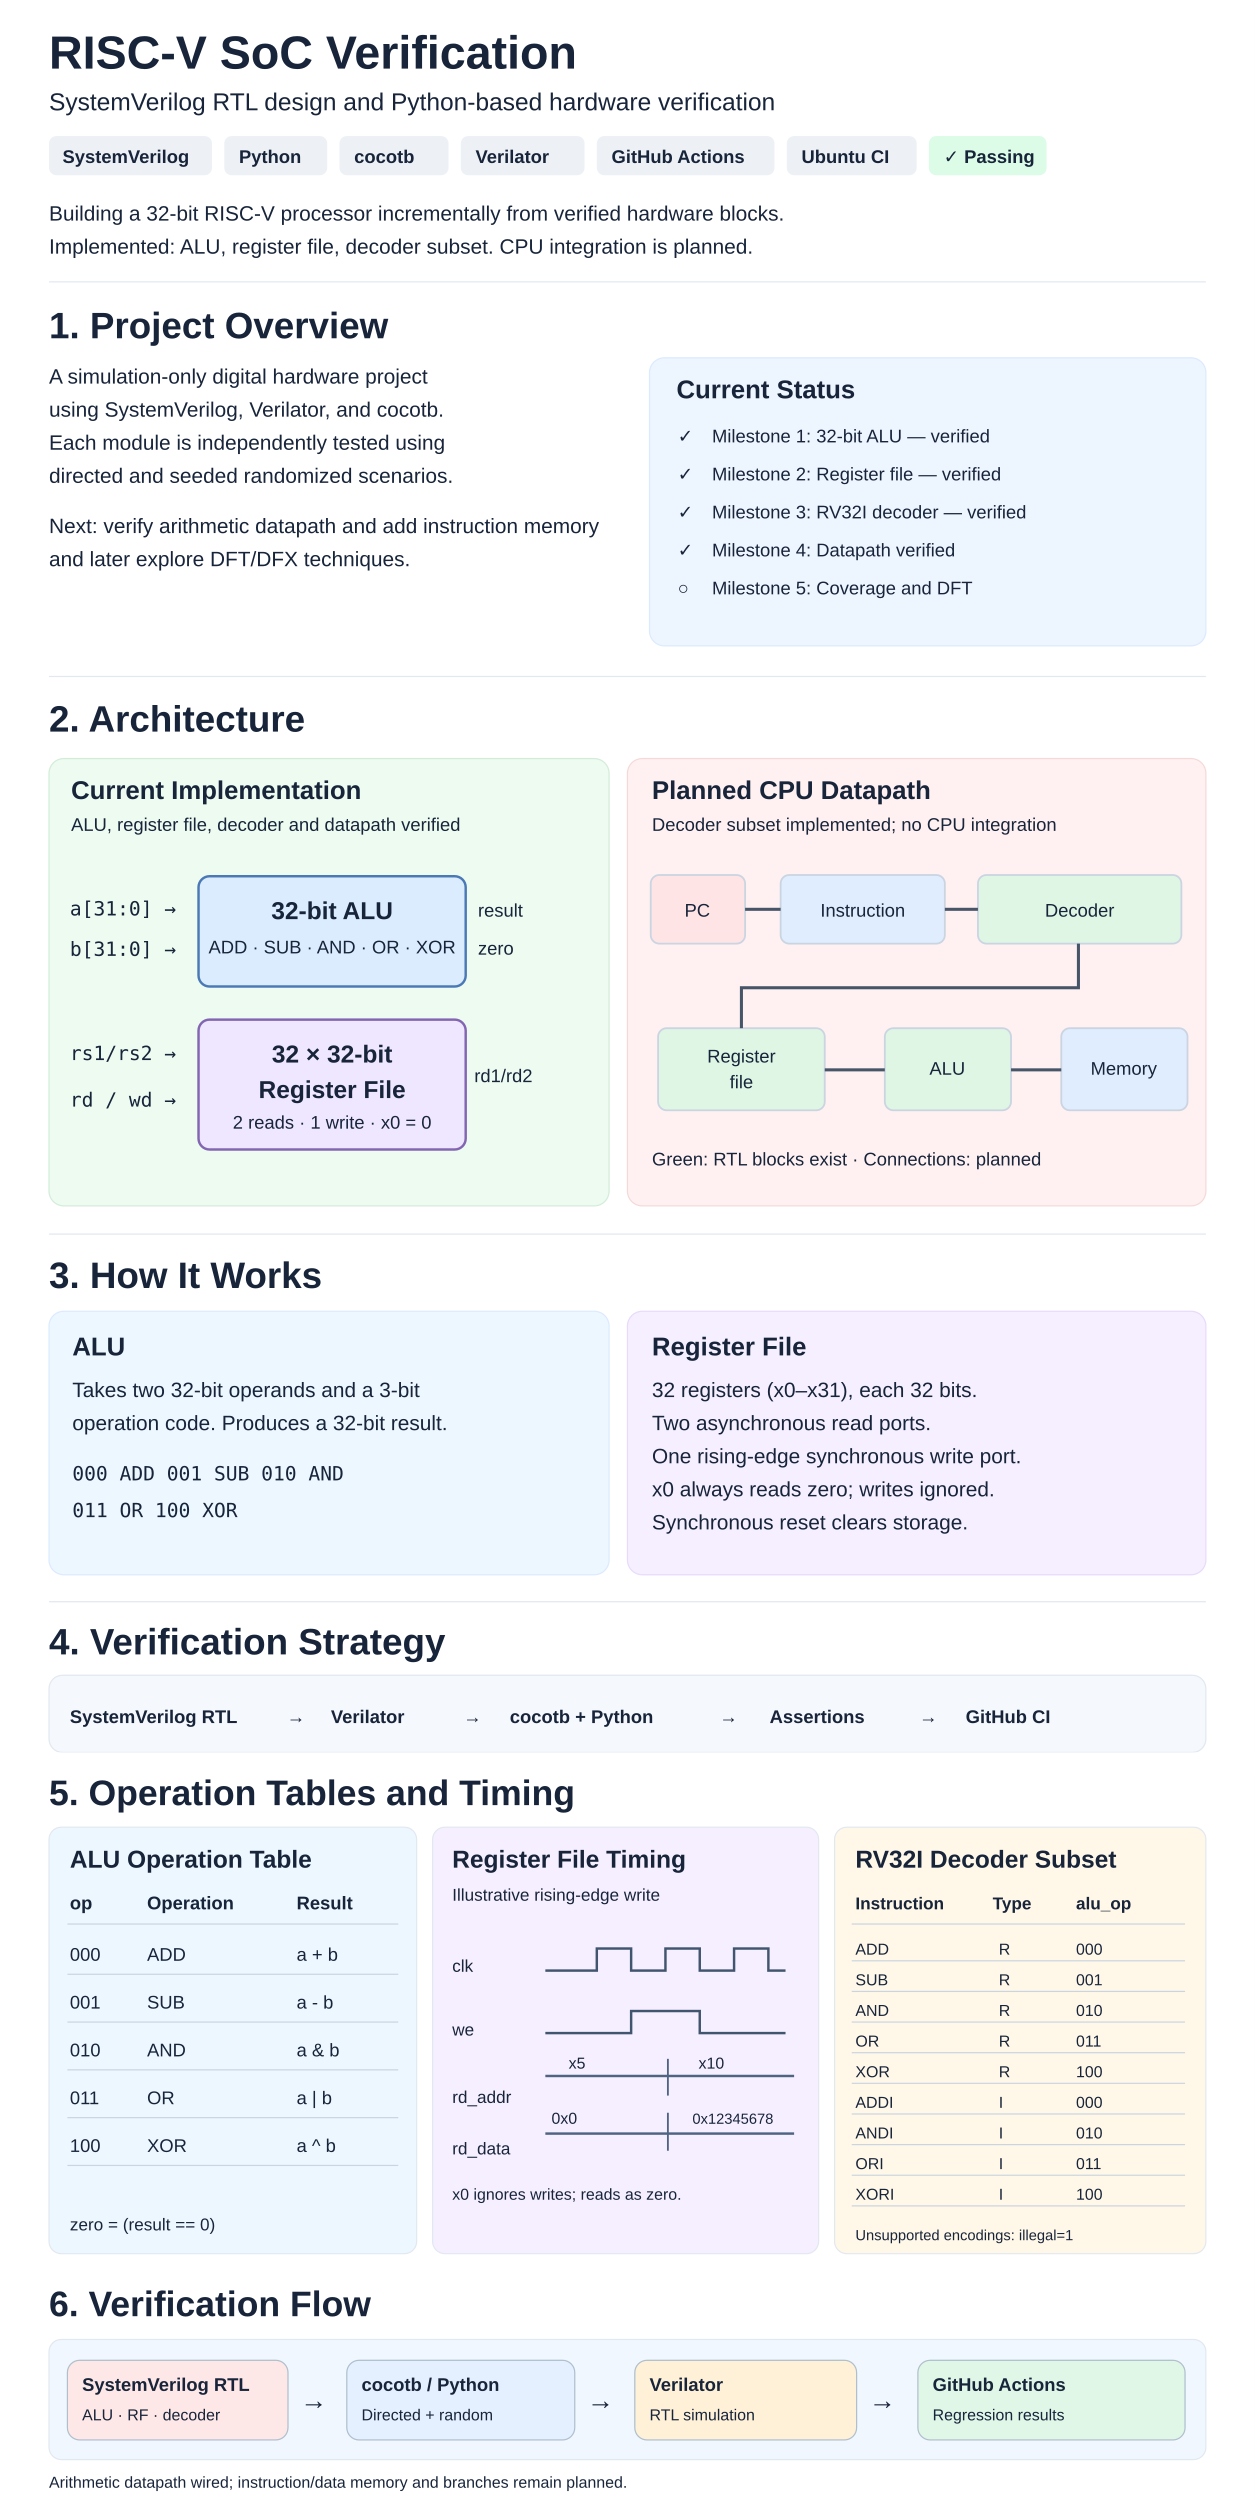
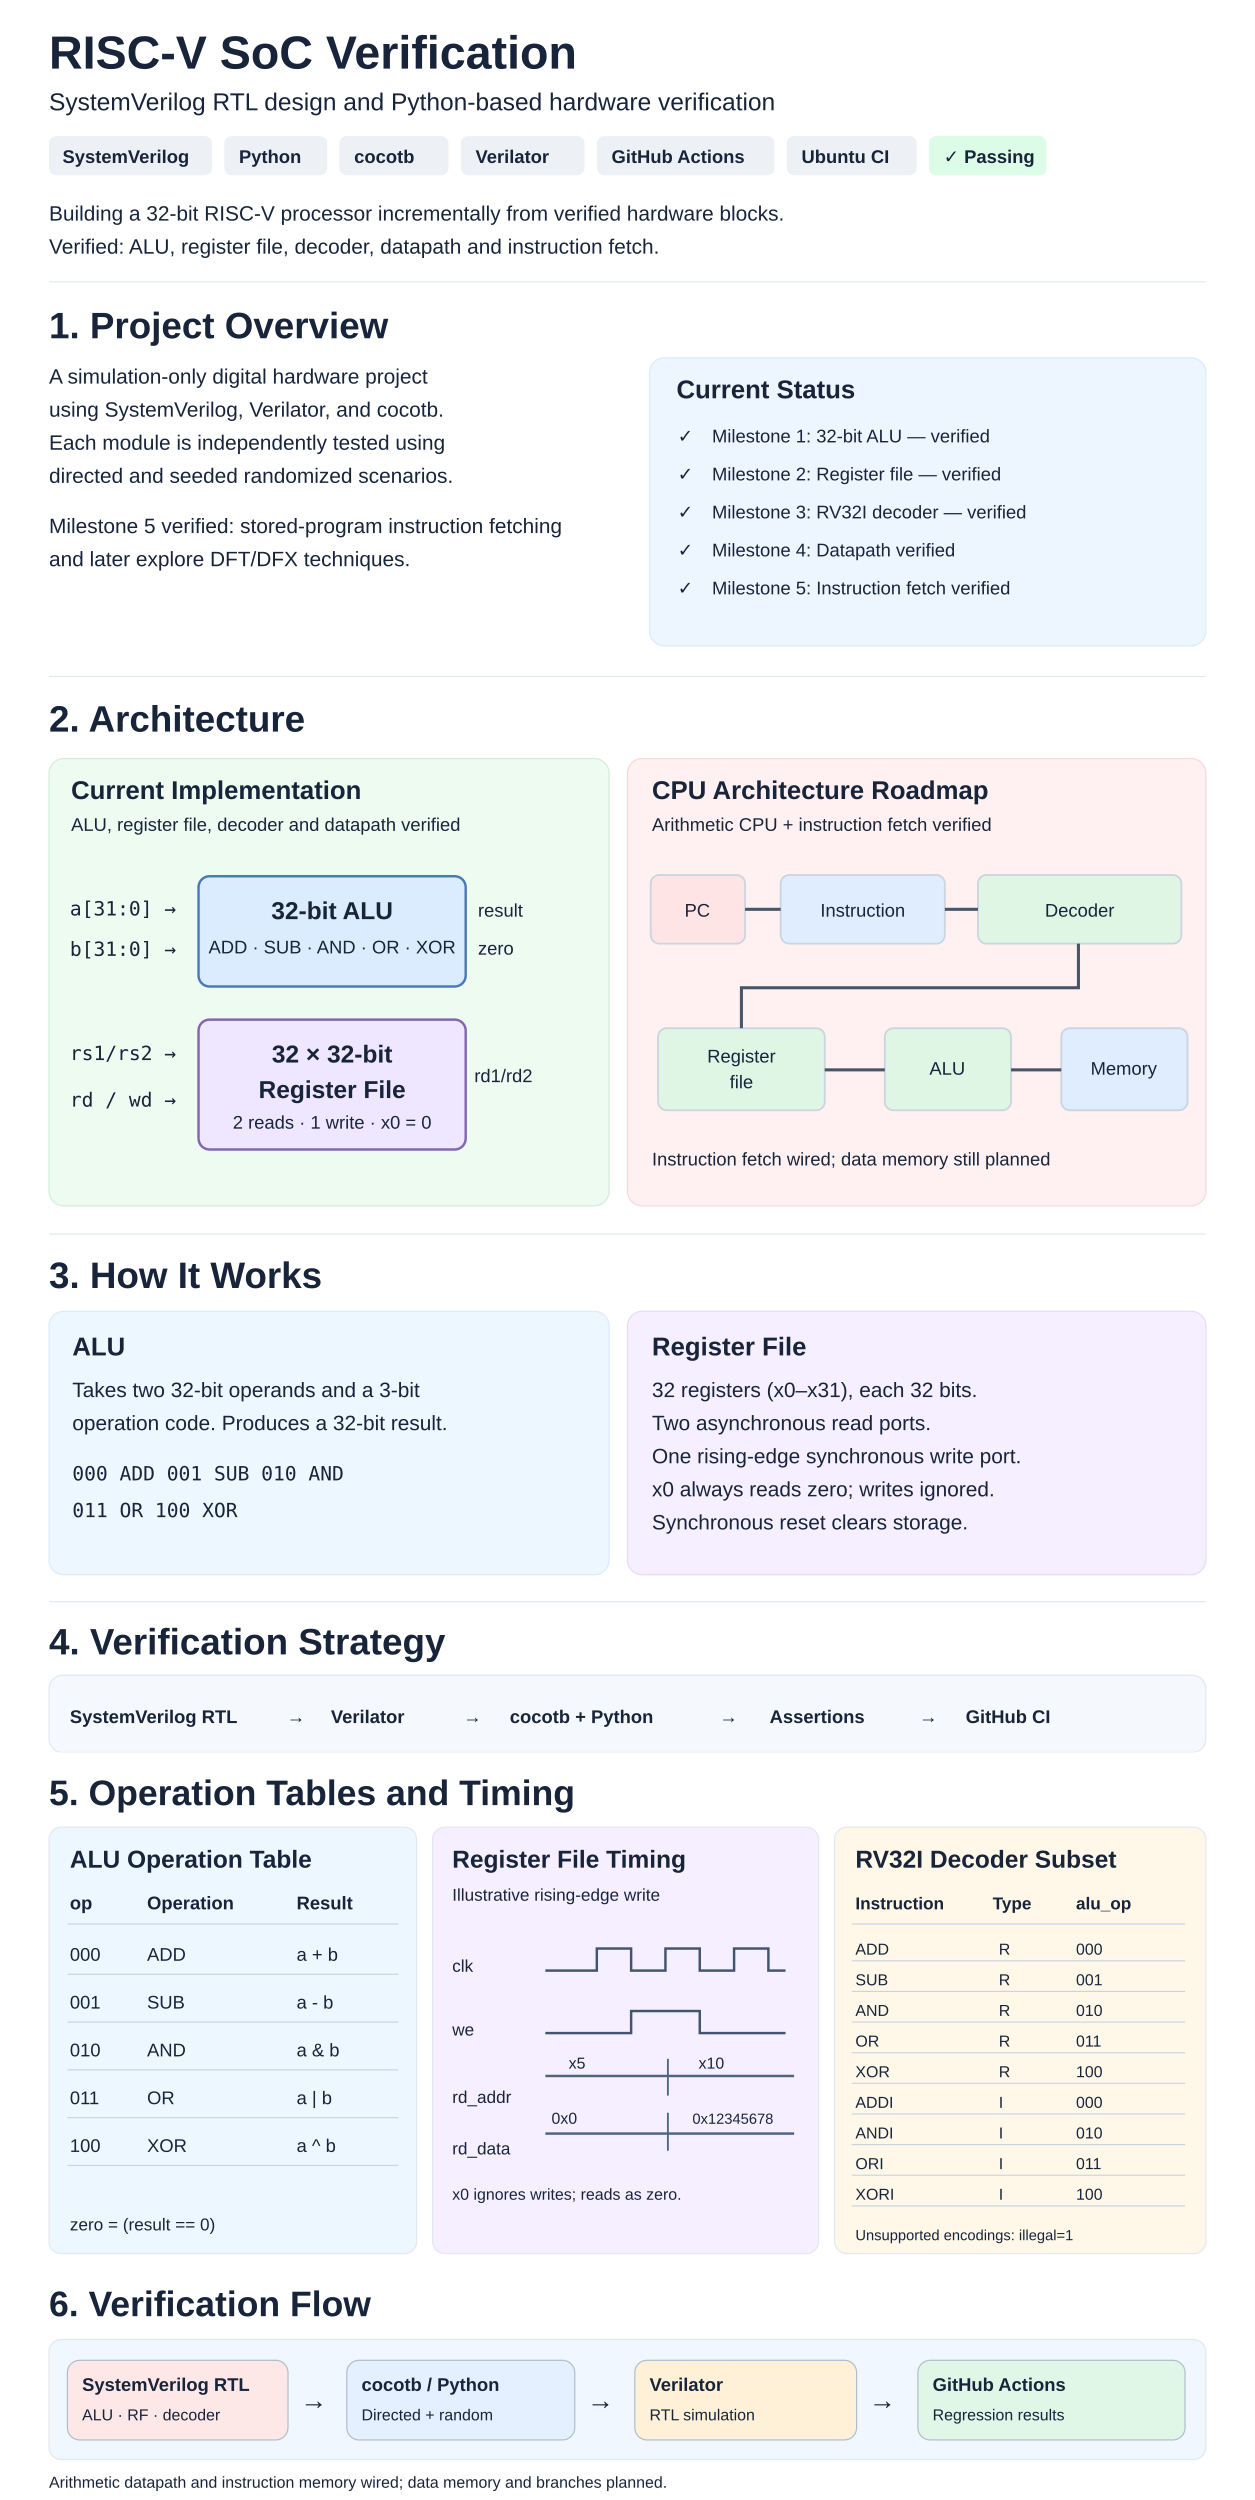
<svg xmlns="http://www.w3.org/2000/svg" width="1024" height="2040" viewBox="0 0 1024 2040">
  <style>text{font-family:Arial,Helvetica,sans-serif;fill:#17243a}.heading{font-weight:700;font-size:30px}.body{font-size:17px}.small{font-size:15px}.sub{font-size:21px;font-weight:700}.mono{font-family:monospace;font-size:16px}.box{stroke:#cbd5e1;stroke-width:1.5}</style>
  <rect width="1024" height="1450" fill="white" />
  <text x="40" y="56" font-size="38" font-weight="700">RISC-V SoC Verification</text>
  <text x="40" y="90" font-size="20">SystemVerilog RTL design and Python-based hardware verification</text>
  <g font-size="15" font-weight="600">
    <rect x="40" y="111" width="133" height="32" rx="6" fill="#edf1f6" />
    <text x="51" y="133">SystemVerilog</text>
    <rect x="183" y="111" width="84" height="32" rx="6" fill="#edf1f6" />
    <text x="195" y="133">Python</text>
    <rect x="277" y="111" width="89" height="32" rx="6" fill="#edf1f6" />
    <text x="289" y="133">cocotb</text>
    <rect x="376" y="111" width="101" height="32" rx="6" fill="#edf1f6" />
    <text x="388" y="133">Verilator</text>
    <rect x="487" y="111" width="145" height="32" rx="6" fill="#edf1f6" />
    <text x="499" y="133">GitHub Actions</text>
    <rect x="642" y="111" width="106" height="32" rx="6" fill="#edf1f6" />
    <text x="654" y="133">Ubuntu CI</text>
    <rect x="758" y="111" width="96" height="32" rx="6" fill="#dcfce7" />
    <text x="770" y="133" fill="#166534">✓ Passing</text>
  </g>
  <text x="40" y="180" class="body">Building a 32-bit RISC-V processor incrementally from verified hardware blocks.</text>
-   <text x="40" y="207" class="body">Implemented: ALU, register file, decoder subset. CPU integration is planned.</text>
+   <text x="40" y="207" class="body">Verified: ALU, register file, decoder, datapath and instruction fetch.</text>
  <path d="M40 230 H984" stroke="#e2e8f0" />
  <text x="40" y="276" class="heading">1. Project Overview</text>
  <g class="body">
    <text x="40" y="313">A simulation-only digital hardware project</text>
    <text x="40" y="340">using SystemVerilog, Verilator, and cocotb.</text>
    <text x="40" y="367">Each module is independently tested using</text>
    <text x="40" y="394">directed and seeded randomized scenarios.</text>
-     <text x="40" y="435">Next: verify arithmetic datapath and add instruction memory</text>
+     <text x="40" y="435">Milestone 5 verified: stored-program instruction fetching</text>
    <text x="40" y="462">and later explore DFT/DFX techniques.</text>
  </g>
  <rect x="530" y="292" width="454" height="235" rx="12" fill="#edf5ff" stroke="#dbeafe" />
  <text x="552" y="325" class="sub">Current Status</text>
  <g class="small">
    <text x="553" y="361" fill="#15803d">✓</text>
    <text x="581" y="361">Milestone 1: 32-bit ALU — verified</text>
    <text x="553" y="392" fill="#15803d">✓</text>
    <text x="581" y="392">Milestone 2: Register file — verified</text>
    <text x="553" y="423" fill="#15803d">✓</text>
    <text x="581" y="423">Milestone 3: RV32I decoder — verified</text>
    <text x="553" y="454" fill="#15803d">✓</text>
    <text x="581" y="454">Milestone 4: Datapath verified</text>
-     <text x="553" y="485">○</text>
-     <text x="581" y="485">Milestone 5: Coverage and DFT</text>
+     <text x="553" y="485" fill="#15803d">✓</text>
+     <text x="581" y="485">Milestone 5: Instruction fetch verified</text>
  </g>
  <path d="M40 552 H984" stroke="#e2e8f0" />
  <text x="40" y="597" class="heading">2. Architecture</text>
  <rect x="40" y="619" width="457" height="365" rx="12" fill="#edfbf1" stroke="#d3ecd9" />
  <rect x="512" y="619" width="472" height="365" rx="12" fill="#fff1f1" stroke="#f5d9d9" />
  <text x="58" y="652" class="sub">Current Implementation</text>
  <text x="58" y="678" class="small">ALU, register file, decoder and datapath verified</text>
  <rect x="162" y="715" width="218" height="90" rx="9" fill="#dcecff" stroke="#4b79b5" stroke-width="2" />
  <text x="271" y="750" font-size="20" font-weight="700" text-anchor="middle">32-bit ALU</text>
  <text x="271" y="778" class="small" text-anchor="middle">ADD · SUB · AND · OR · XOR</text>
  <text x="57" y="747" class="mono">a[31:0] →</text>
  <text x="57" y="780" class="mono">b[31:0] →</text>
  <text x="390" y="748" class="small">result</text>
  <text x="390" y="779" class="small">zero</text>
  <rect x="162" y="832" width="218" height="106" rx="9" fill="#eee7ff" stroke="#8365b1" stroke-width="2" />
  <text x="271" y="867" font-size="20" font-weight="700" text-anchor="middle">32 × 32-bit</text>
  <text x="271" y="896" font-size="20" font-weight="700" text-anchor="middle">Register File</text>
  <text x="271" y="921" class="small" text-anchor="middle">2 reads · 1 write · x0 = 0</text>
  <text x="57" y="865" class="mono">rs1/rs2 →</text>
  <text x="57" y="903" class="mono">rd / wd →</text>
  <text x="387" y="883" class="small">rd1/rd2</text>
-   <text x="532" y="652" class="sub">Planned CPU Datapath</text>
-   <text x="532" y="678" class="small">Decoder subset implemented; no CPU integration</text>
+   <text x="532" y="652" class="sub">CPU Architecture Roadmap</text>
+   <text x="532" y="678" class="small">Arithmetic CPU + instruction fetch verified</text>
  <g class="box">
    <rect x="531" y="714" width="77" height="56" rx="7" fill="#ffe4e6" />
    <rect x="637" y="714" width="134" height="56" rx="7" fill="#e0edff" />
    <rect x="798" y="714" width="166" height="56" rx="7" fill="#dff6e5" />
    <rect x="537" y="839" width="136" height="67" rx="7" fill="#dff6e5" />
    <rect x="722" y="839" width="103" height="67" rx="7" fill="#dff6e5" />
    <rect x="866" y="839" width="103" height="67" rx="7" fill="#e0edff" />
  </g>
  <g class="small" text-anchor="middle">
    <text x="569" y="748">PC</text>
    <text x="704" y="748">Instruction</text>
    <text x="881" y="748">Decoder</text>
    <text x="605" y="867">Register</text>
    <text x="605" y="888">file</text>
    <text x="773" y="877">ALU</text>
    <text x="917" y="877">Memory</text>
  </g>
  <g stroke="#475569" stroke-width="2.5" fill="none">
    <path d="M608 742 H637 M771 742 H798 M673 873 H722 M825 873 H866 M880 770 V806 H605 V839" />
  </g>
-   <text x="532" y="951" class="small">Green: RTL blocks exist · Connections: planned</text>
+   <text x="532" y="951" class="small">Instruction fetch wired; data memory still planned</text>
  <path d="M40 1007 H984" stroke="#e2e8f0" />
  <text x="40" y="1051" class="heading">3. How It Works</text>
  <rect x="40" y="1070" width="457" height="215" rx="12" fill="#edf7ff" stroke="#dbeafe" />
  <rect x="512" y="1070" width="472" height="215" rx="12" fill="#f5efff" stroke="#e8dafa" />
  <text x="59" y="1106" class="sub">ALU</text>
  <g class="body">
    <text x="59" y="1140">Takes two 32-bit operands and a 3-bit</text>
    <text x="59" y="1167">operation code. Produces a 32-bit result.</text>
    <text x="59" y="1208" class="mono">000 ADD   001 SUB   010 AND</text>
    <text x="59" y="1238" class="mono">011 OR    100 XOR</text>
    <text x="532" y="1140">32 registers (x0–x31), each 32 bits.</text>
    <text x="532" y="1167">Two asynchronous read ports.</text>
    <text x="532" y="1194">One rising-edge synchronous write port.</text>
    <text x="532" y="1221">x0 always reads zero; writes ignored.</text>
    <text x="532" y="1248">Synchronous reset clears storage.</text>
  </g>
  <text x="532" y="1106" class="sub">Register File</text>
  <path d="M40 1307 H984" stroke="#e2e8f0" />
  <text x="40" y="1350" class="heading">4. Verification Strategy</text>
  <rect x="40" y="1367" width="944" height="63" rx="11" fill="#f5f8fc" stroke="#e2e8f0" />
  <g class="small" font-weight="700">
    <text x="57" y="1406">SystemVerilog RTL</text>
    <text x="234" y="1406">→</text>
    <text x="270" y="1406">Verilator</text>
    <text x="378" y="1406">→</text>
    <text x="416" y="1406">cocotb + Python</text>
    <text x="587" y="1406">→</text>
    <text x="628" y="1406">Assertions</text>
    <text x="750" y="1406">→</text>
    <text x="788" y="1406">GitHub CI</text>
  </g>
  <rect x="0" y="1430" width="1024" height="610" fill="#ffffff" />
  <text x="40" y="1473" font-family="Arial,Helvetica,sans-serif" font-size="29" font-weight="700" fill="#17243a">5. Operation Tables and Timing</text>
  <rect x="40" y="1491" width="300" height="348" rx="10" fill="#edf7ff" stroke="#e2e8f0" />
  <rect x="353" y="1491" width="315" height="348" rx="10" fill="#f6efff" stroke="#e2e8f0" />
  <rect x="681" y="1491" width="303" height="348" rx="10" fill="#fff8e8" stroke="#e2e8f0" />
  <text x="57" y="1524" font-family="Arial,Helvetica,sans-serif" font-size="20" font-weight="700" fill="#17243a">ALU Operation Table</text>
  <text x="57" y="1558" font-family="Arial,Helvetica,sans-serif" font-size="15" font-weight="700" fill="#17243a">op</text>
  <text x="120" y="1558" font-family="Arial,Helvetica,sans-serif" font-size="15" font-weight="700" fill="#17243a">Operation</text>
  <text x="242" y="1558" font-family="Arial,Helvetica,sans-serif" font-size="15" font-weight="700" fill="#17243a">Result</text>
  <path d="M55 1570 L325 1570" fill="none" stroke="#cbd5e1" stroke-width="1" />
  <text x="57" y="1600" font-family="Arial,Helvetica,sans-serif" font-size="15" font-weight="400" fill="#17243a">000</text>
  <text x="120" y="1600" font-family="Arial,Helvetica,sans-serif" font-size="15" font-weight="400" fill="#17243a">ADD</text>
  <text x="242" y="1600" font-family="Arial,Helvetica,sans-serif" font-size="15" font-weight="400" fill="#17243a">a + b</text>
  <path d="M55 1611 L325 1611" fill="none" stroke="#cbd5e1" stroke-width="1" />
  <text x="57" y="1639" font-family="Arial,Helvetica,sans-serif" font-size="15" font-weight="400" fill="#17243a">001</text>
  <text x="120" y="1639" font-family="Arial,Helvetica,sans-serif" font-size="15" font-weight="400" fill="#17243a">SUB</text>
  <text x="242" y="1639" font-family="Arial,Helvetica,sans-serif" font-size="15" font-weight="400" fill="#17243a">a - b</text>
  <path d="M55 1650 L325 1650" fill="none" stroke="#cbd5e1" stroke-width="1" />
  <text x="57" y="1678" font-family="Arial,Helvetica,sans-serif" font-size="15" font-weight="400" fill="#17243a">010</text>
  <text x="120" y="1678" font-family="Arial,Helvetica,sans-serif" font-size="15" font-weight="400" fill="#17243a">AND</text>
  <text x="242" y="1678" font-family="Arial,Helvetica,sans-serif" font-size="15" font-weight="400" fill="#17243a">a &amp; b</text>
  <path d="M55 1689 L325 1689" fill="none" stroke="#cbd5e1" stroke-width="1" />
  <text x="57" y="1717" font-family="Arial,Helvetica,sans-serif" font-size="15" font-weight="400" fill="#17243a">011</text>
  <text x="120" y="1717" font-family="Arial,Helvetica,sans-serif" font-size="15" font-weight="400" fill="#17243a">OR</text>
  <text x="242" y="1717" font-family="Arial,Helvetica,sans-serif" font-size="15" font-weight="400" fill="#17243a">a | b</text>
  <path d="M55 1728 L325 1728" fill="none" stroke="#cbd5e1" stroke-width="1" />
  <text x="57" y="1756" font-family="Arial,Helvetica,sans-serif" font-size="15" font-weight="400" fill="#17243a">100</text>
  <text x="120" y="1756" font-family="Arial,Helvetica,sans-serif" font-size="15" font-weight="400" fill="#17243a">XOR</text>
  <text x="242" y="1756" font-family="Arial,Helvetica,sans-serif" font-size="15" font-weight="400" fill="#17243a">a ^ b</text>
  <path d="M55 1767 L325 1767" fill="none" stroke="#cbd5e1" stroke-width="1" />
  <text x="57" y="1820" font-family="Arial,Helvetica,sans-serif" font-size="14" font-weight="400" fill="#17243a">zero = (result == 0)</text>
  <text x="369" y="1524" font-family="Arial,Helvetica,sans-serif" font-size="20" font-weight="700" fill="#17243a">Register File Timing</text>
  <text x="369" y="1551" font-family="Arial,Helvetica,sans-serif" font-size="14" font-weight="400" fill="#17243a">Illustrative rising-edge write</text>
  <text x="369" y="1609" font-family="Arial,Helvetica,sans-serif" font-size="14" font-weight="400" fill="#17243a">clk</text>
  <path d="M445 1608 H459 V1608 H473 H487 V1590 H501 H515 V1608 H529 H543 V1590 H557 H571 V1608 H585 H599 V1590 H613 H627 V1608 H641" stroke="#41556f" stroke-width="2" fill="none" />
  <text x="369" y="1661" font-family="Arial,Helvetica,sans-serif" font-size="14" font-weight="400" fill="#17243a">we</text>
  <path d="M445 1659 H459 V1659 H473 H487 V1659 H501 H515 V1641 H529 H543 V1641 H557 H571 V1659 H585 H599 V1659 H613 H627 V1659 H641" stroke="#41556f" stroke-width="2" fill="none" />
  <text x="369" y="1716" font-family="Arial,Helvetica,sans-serif" font-size="14" font-weight="400" fill="#17243a">rd_addr</text>
  <path d="M445 1694 L648 1694" fill="none" stroke="#4f6482" stroke-width="2" />
  <text x="464" y="1688" font-family="Arial,Helvetica,sans-serif" font-size="13" font-weight="400" fill="#17243a">x5</text>
  <text x="570" y="1688" font-family="Arial,Helvetica,sans-serif" font-size="13" font-weight="400" fill="#17243a">x10</text>
  <path d="M545 1680 L545 1710" fill="none" stroke="#4f6482" stroke-width="1.5" />
  <text x="369" y="1758" font-family="Arial,Helvetica,sans-serif" font-size="14" font-weight="400" fill="#17243a">rd_data</text>
  <path d="M445 1741 L648 1741" fill="none" stroke="#4f6482" stroke-width="2" />
  <text x="450" y="1733" font-family="Arial,Helvetica,sans-serif" font-size="13" font-weight="400" fill="#17243a">0x0</text>
  <text x="565" y="1733" font-family="Arial,Helvetica,sans-serif" font-size="12" font-weight="400" fill="#17243a">0x12345678</text>
  <path d="M545 1724 L545 1755" fill="none" stroke="#4f6482" stroke-width="1.5" />
  <text x="369" y="1795" font-family="Arial,Helvetica,sans-serif" font-size="13" font-weight="400" fill="#17243a">x0 ignores writes; reads as zero.</text>
  <text x="698" y="1524" font-family="Arial,Helvetica,sans-serif" font-size="20" font-weight="700" fill="#17243a">RV32I Decoder Subset</text>
  <text x="698" y="1558" font-family="Arial,Helvetica,sans-serif" font-size="14" font-weight="700" fill="#17243a">Instruction</text>
  <text x="810" y="1558" font-family="Arial,Helvetica,sans-serif" font-size="14" font-weight="700" fill="#17243a">Type</text>
  <text x="878" y="1558" font-family="Arial,Helvetica,sans-serif" font-size="14" font-weight="700" fill="#17243a">alu_op</text>
  <path d="M695 1570 L967 1570" fill="none" stroke="#cbd5e1" stroke-width="1" />
  <text x="698" y="1595" font-family="Arial,Helvetica,sans-serif" font-size="13" font-weight="400" fill="#17243a">ADD</text>
  <text x="815" y="1595" font-family="Arial,Helvetica,sans-serif" font-size="13" font-weight="400" fill="#17243a">R</text>
  <text x="878" y="1595" font-family="Arial,Helvetica,sans-serif" font-size="13" font-weight="400" fill="#17243a">000</text>
  <path d="M695 1600 L967 1600" fill="none" stroke="#cbd5e1" stroke-width="1" />
  <text x="698" y="1620" font-family="Arial,Helvetica,sans-serif" font-size="13" font-weight="400" fill="#17243a">SUB</text>
  <text x="815" y="1620" font-family="Arial,Helvetica,sans-serif" font-size="13" font-weight="400" fill="#17243a">R</text>
  <text x="878" y="1620" font-family="Arial,Helvetica,sans-serif" font-size="13" font-weight="400" fill="#17243a">001</text>
  <path d="M695 1625 L967 1625" fill="none" stroke="#cbd5e1" stroke-width="1" />
  <text x="698" y="1645" font-family="Arial,Helvetica,sans-serif" font-size="13" font-weight="400" fill="#17243a">AND</text>
  <text x="815" y="1645" font-family="Arial,Helvetica,sans-serif" font-size="13" font-weight="400" fill="#17243a">R</text>
  <text x="878" y="1645" font-family="Arial,Helvetica,sans-serif" font-size="13" font-weight="400" fill="#17243a">010</text>
  <path d="M695 1650 L967 1650" fill="none" stroke="#cbd5e1" stroke-width="1" />
  <text x="698" y="1670" font-family="Arial,Helvetica,sans-serif" font-size="13" font-weight="400" fill="#17243a">OR</text>
  <text x="815" y="1670" font-family="Arial,Helvetica,sans-serif" font-size="13" font-weight="400" fill="#17243a">R</text>
  <text x="878" y="1670" font-family="Arial,Helvetica,sans-serif" font-size="13" font-weight="400" fill="#17243a">011</text>
  <path d="M695 1675 L967 1675" fill="none" stroke="#cbd5e1" stroke-width="1" />
  <text x="698" y="1695" font-family="Arial,Helvetica,sans-serif" font-size="13" font-weight="400" fill="#17243a">XOR</text>
  <text x="815" y="1695" font-family="Arial,Helvetica,sans-serif" font-size="13" font-weight="400" fill="#17243a">R</text>
  <text x="878" y="1695" font-family="Arial,Helvetica,sans-serif" font-size="13" font-weight="400" fill="#17243a">100</text>
  <path d="M695 1700 L967 1700" fill="none" stroke="#cbd5e1" stroke-width="1" />
  <text x="698" y="1720" font-family="Arial,Helvetica,sans-serif" font-size="13" font-weight="400" fill="#17243a">ADDI</text>
  <text x="815" y="1720" font-family="Arial,Helvetica,sans-serif" font-size="13" font-weight="400" fill="#17243a">I</text>
  <text x="878" y="1720" font-family="Arial,Helvetica,sans-serif" font-size="13" font-weight="400" fill="#17243a">000</text>
  <path d="M695 1725 L967 1725" fill="none" stroke="#cbd5e1" stroke-width="1" />
  <text x="698" y="1745" font-family="Arial,Helvetica,sans-serif" font-size="13" font-weight="400" fill="#17243a">ANDI</text>
  <text x="815" y="1745" font-family="Arial,Helvetica,sans-serif" font-size="13" font-weight="400" fill="#17243a">I</text>
  <text x="878" y="1745" font-family="Arial,Helvetica,sans-serif" font-size="13" font-weight="400" fill="#17243a">010</text>
  <path d="M695 1750 L967 1750" fill="none" stroke="#cbd5e1" stroke-width="1" />
  <text x="698" y="1770" font-family="Arial,Helvetica,sans-serif" font-size="13" font-weight="400" fill="#17243a">ORI</text>
  <text x="815" y="1770" font-family="Arial,Helvetica,sans-serif" font-size="13" font-weight="400" fill="#17243a">I</text>
  <text x="878" y="1770" font-family="Arial,Helvetica,sans-serif" font-size="13" font-weight="400" fill="#17243a">011</text>
  <path d="M695 1775 L967 1775" fill="none" stroke="#cbd5e1" stroke-width="1" />
  <text x="698" y="1795" font-family="Arial,Helvetica,sans-serif" font-size="13" font-weight="400" fill="#17243a">XORI</text>
  <text x="815" y="1795" font-family="Arial,Helvetica,sans-serif" font-size="13" font-weight="400" fill="#17243a">I</text>
  <text x="878" y="1795" font-family="Arial,Helvetica,sans-serif" font-size="13" font-weight="400" fill="#17243a">100</text>
  <path d="M695 1800 L967 1800" fill="none" stroke="#cbd5e1" stroke-width="1" />
  <text x="698" y="1828" font-family="Arial,Helvetica,sans-serif" font-size="12" font-weight="400" fill="#17243a">Unsupported encodings: illegal=1</text>
  <text x="40" y="1890" font-family="Arial,Helvetica,sans-serif" font-size="29" font-weight="700" fill="#17243a">6. Verification Flow</text>
  <rect x="40" y="1909" width="944" height="98" rx="10" fill="#f1f7ff" stroke="#e2e8f0" />
  <rect x="55" y="1926" width="180" height="65" rx="10" fill="#fee7e7" stroke="#afbfcc" />
  <text x="67" y="1951" font-family="Arial,Helvetica,sans-serif" font-size="15" font-weight="700" fill="#17243a">SystemVerilog RTL</text>
  <text x="67" y="1975" font-family="Arial,Helvetica,sans-serif" font-size="13" font-weight="400" fill="#17243a">ALU · RF · decoder</text>
  <text x="245" y="1966" font-family="Arial,Helvetica,sans-serif" font-size="22" font-weight="700" fill="#17243a">→</text>
  <rect x="283" y="1926" width="186" height="65" rx="10" fill="#e4efff" stroke="#afbfcc" />
  <text x="295" y="1951" font-family="Arial,Helvetica,sans-serif" font-size="15" font-weight="700" fill="#17243a">cocotb / Python</text>
  <text x="295" y="1975" font-family="Arial,Helvetica,sans-serif" font-size="13" font-weight="400" fill="#17243a">Directed + random</text>
  <text x="479" y="1966" font-family="Arial,Helvetica,sans-serif" font-size="22" font-weight="700" fill="#17243a">→</text>
  <rect x="518" y="1926" width="181" height="65" rx="10" fill="#fff1d8" stroke="#afbfcc" />
  <text x="530" y="1951" font-family="Arial,Helvetica,sans-serif" font-size="15" font-weight="700" fill="#17243a">Verilator</text>
  <text x="530" y="1975" font-family="Arial,Helvetica,sans-serif" font-size="13" font-weight="400" fill="#17243a">RTL simulation</text>
  <text x="709" y="1966" font-family="Arial,Helvetica,sans-serif" font-size="22" font-weight="700" fill="#17243a">→</text>
  <rect x="749" y="1926" width="218" height="65" rx="10" fill="#e0f7e8" stroke="#afbfcc" />
  <text x="761" y="1951" font-family="Arial,Helvetica,sans-serif" font-size="15" font-weight="700" fill="#17243a">GitHub Actions</text>
  <text x="761" y="1975" font-family="Arial,Helvetica,sans-serif" font-size="13" font-weight="400" fill="#17243a">Regression results</text>
-   <text x="40" y="2030" font-family="Arial,Helvetica,sans-serif" font-size="13" font-weight="400" fill="#17243a">Arithmetic datapath wired; instruction/data memory and branches remain planned.</text>
+   <text x="40" y="2030" font-family="Arial,Helvetica,sans-serif" font-size="13" font-weight="400" fill="#17243a">Arithmetic datapath and instruction memory wired; data memory and branches planned.</text>
</svg>
